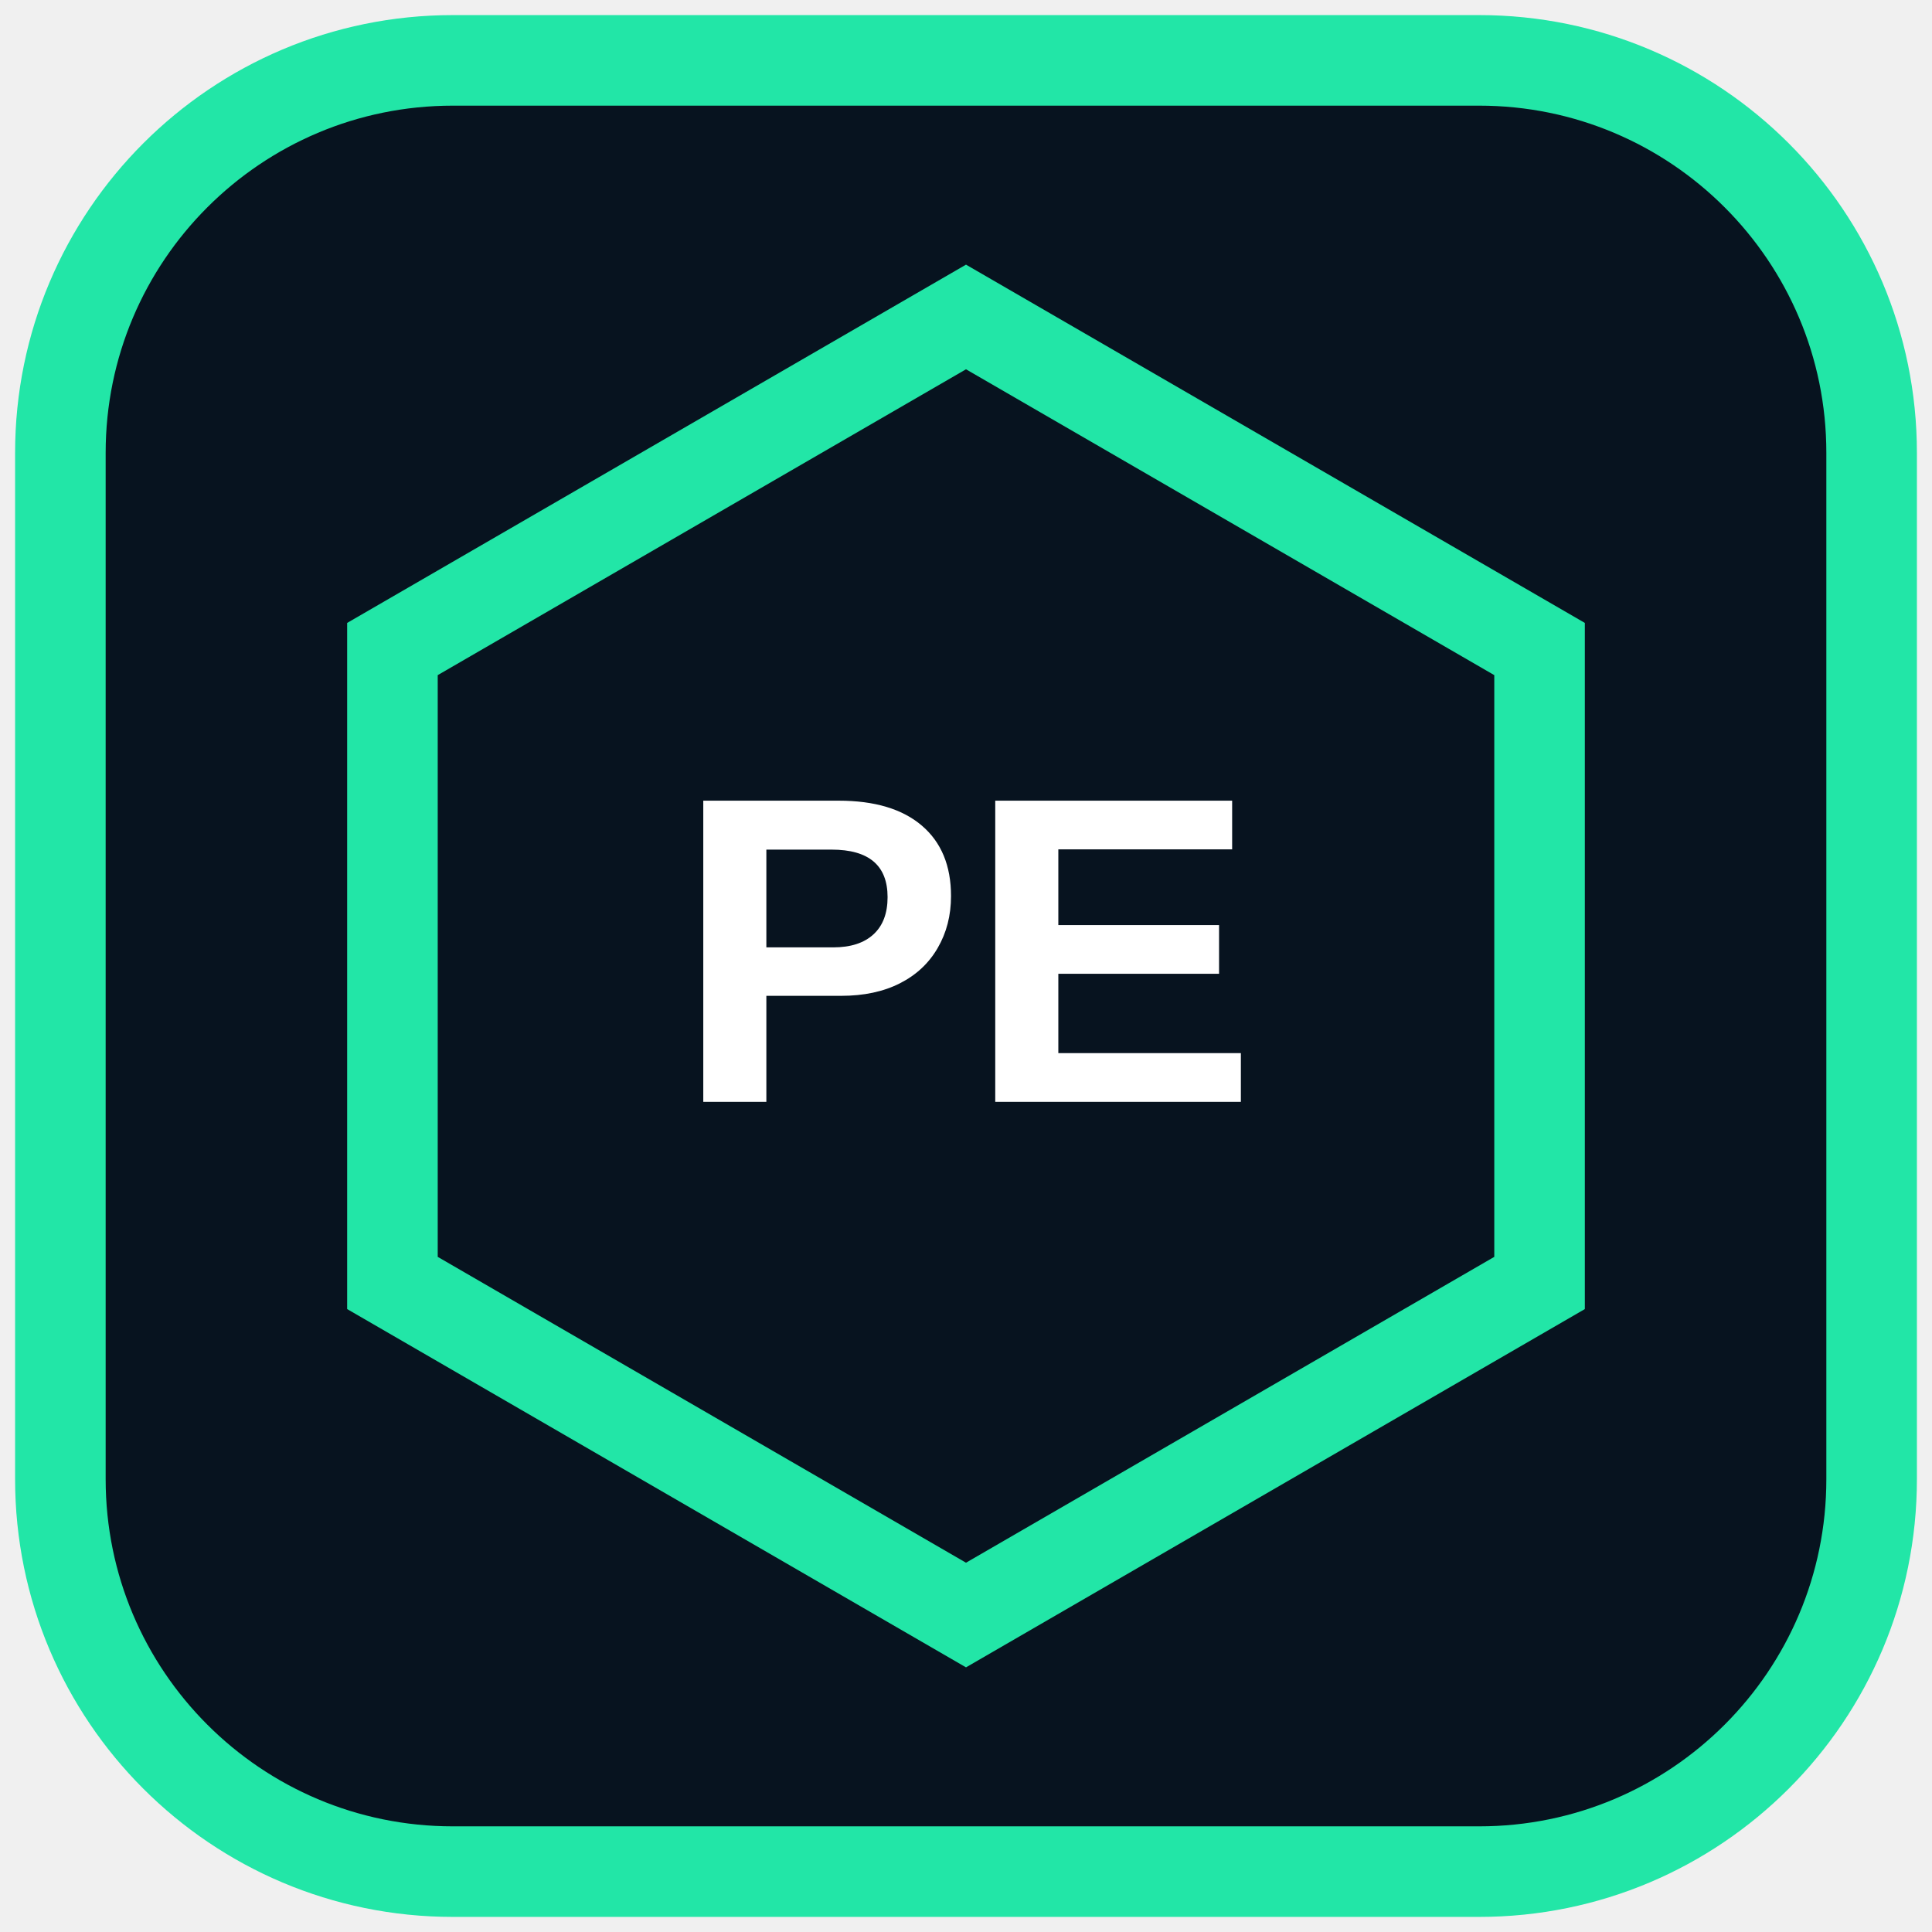
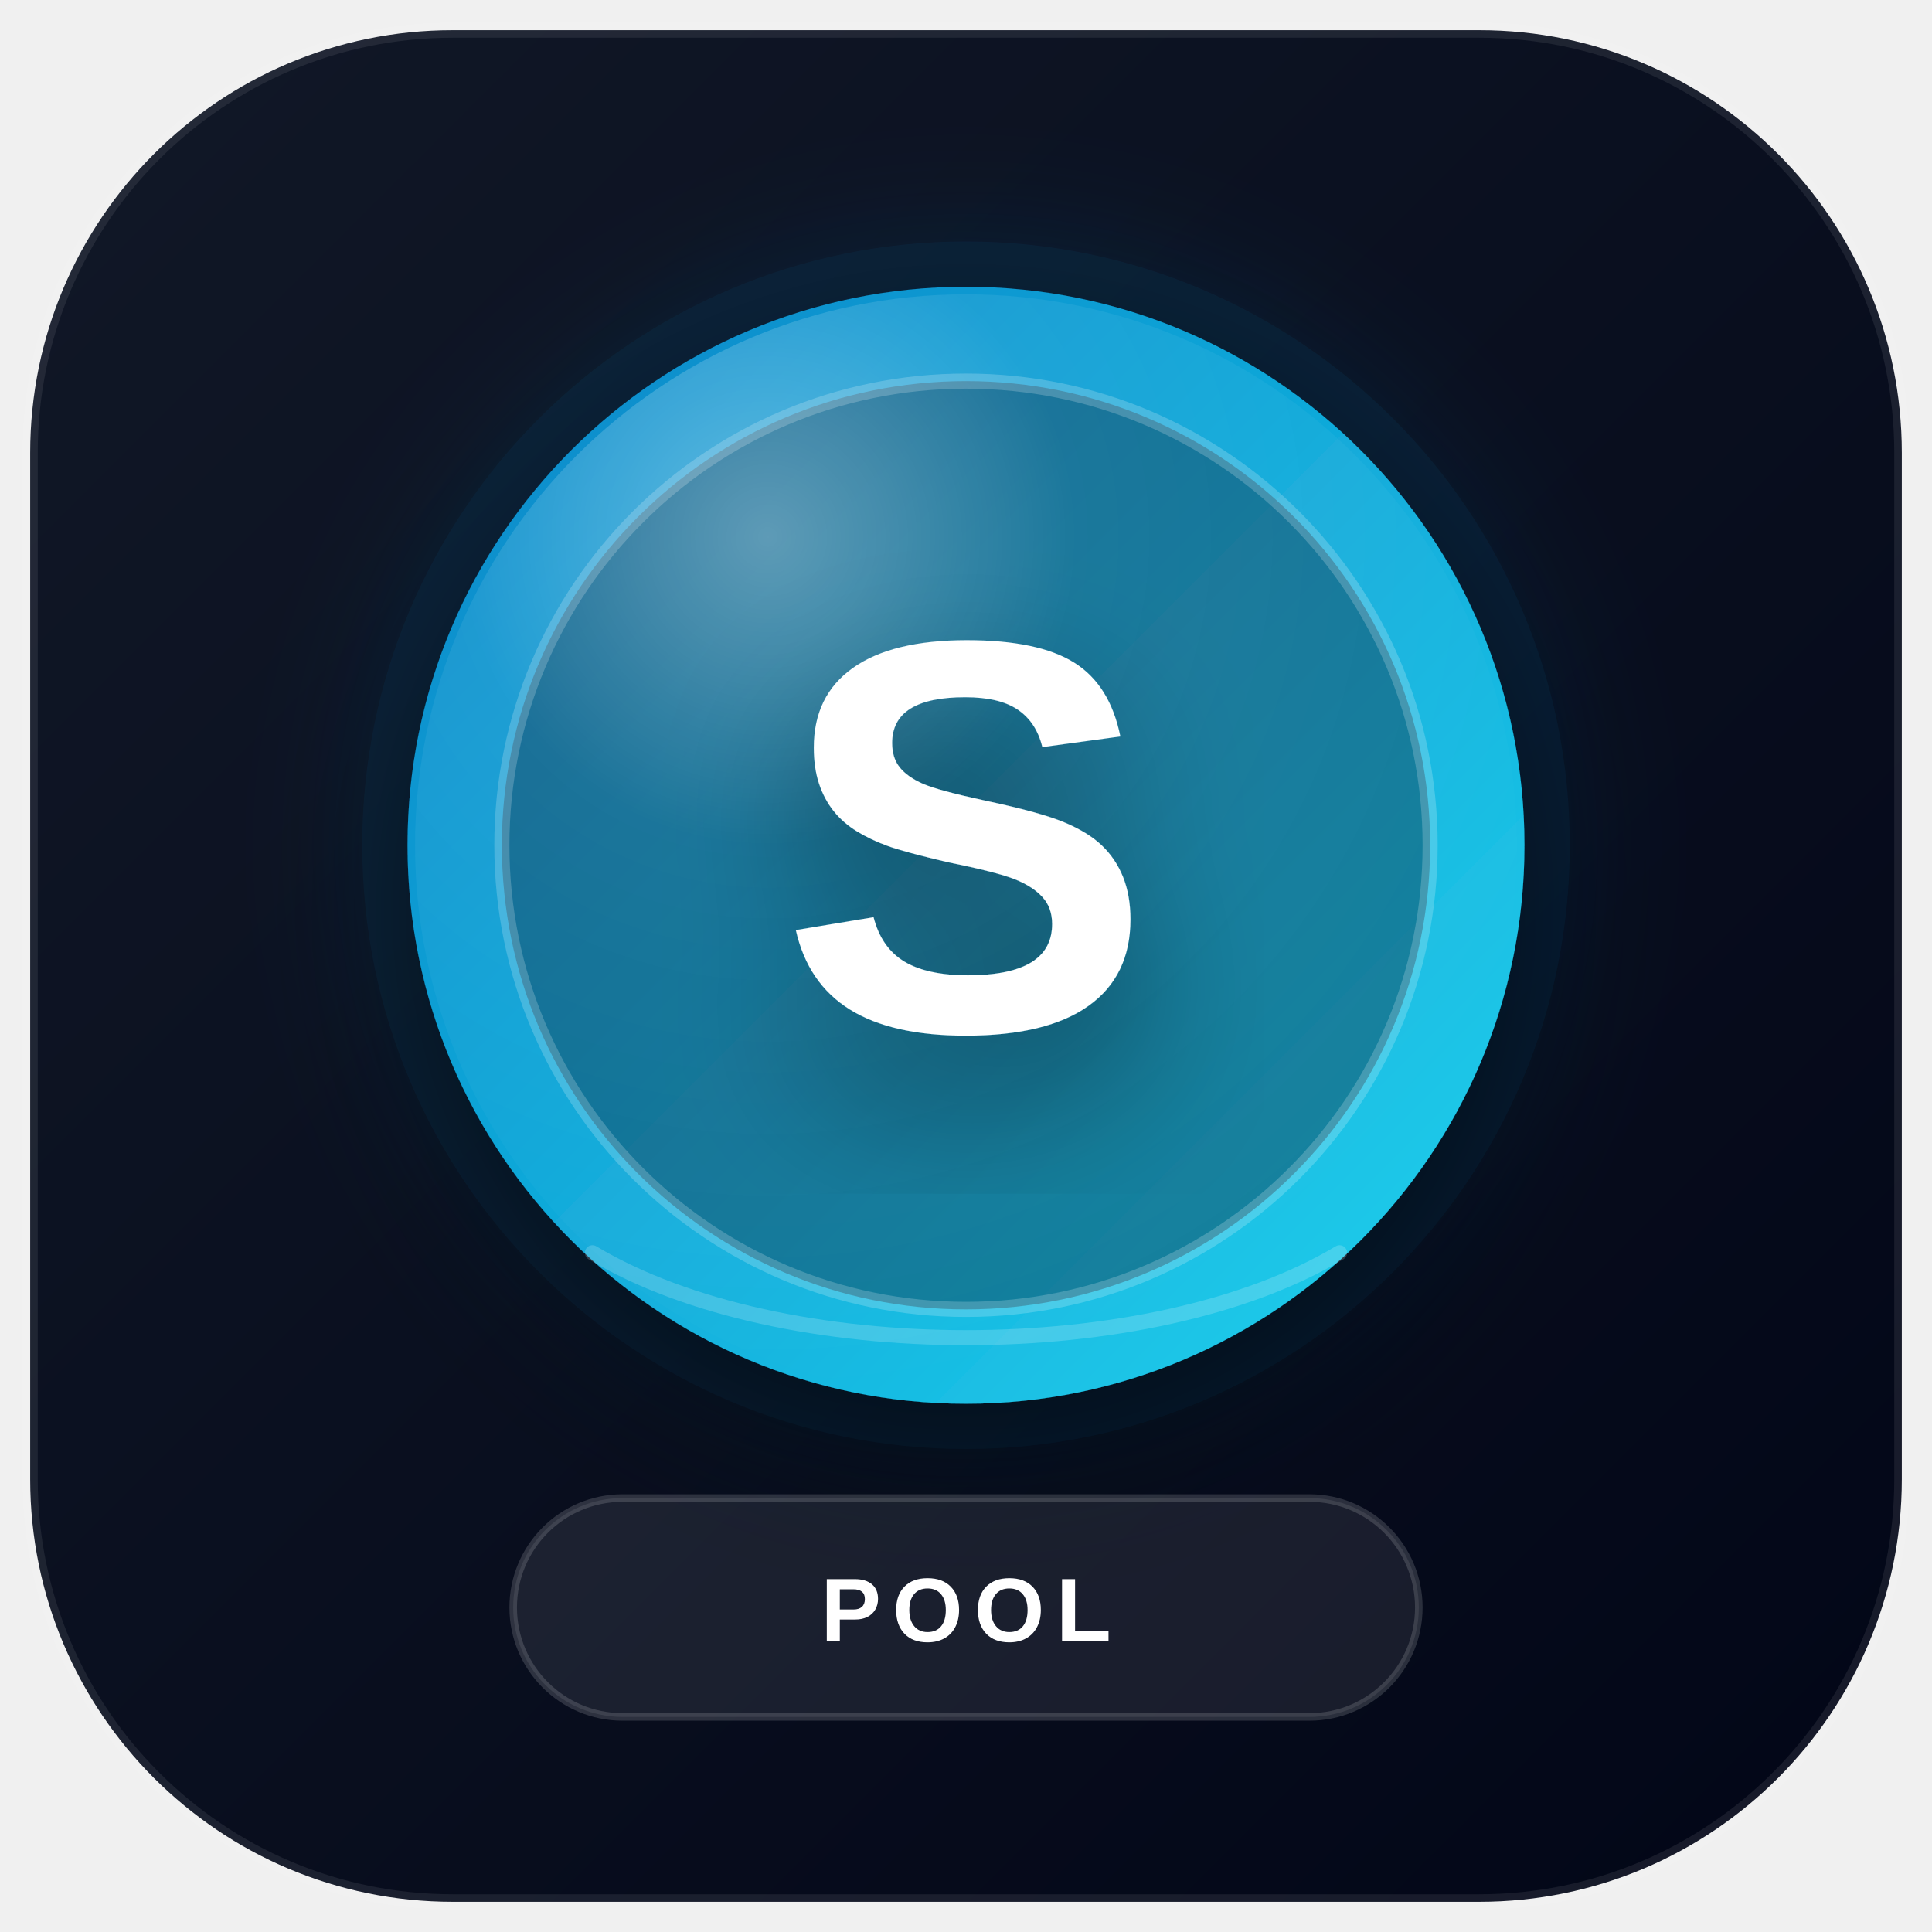
- <svg xmlns="http://www.w3.org/2000/svg" viewBox="0 0 256 256">
-   <rect x="8" y="8" width="240" height="240" rx="52" fill="#07131f" stroke="#22e6a7" stroke-width="12" />
-   <path d="M128 42 204 86v84l-76 44-76-44V86z" fill="none" stroke="#22e6a7" stroke-width="12" />
-   <text x="128" y="146" text-anchor="middle" font-family="Arial, sans-serif" font-size="58" font-weight="700" fill="#ffffff">PE</text>
+ <svg xmlns="http://www.w3.org/2000/svg" viewBox="0 0 512 512" role="img">
+   <defs>
+     <linearGradient id="tile" x1="0" y1="0" x2="1" y2="1">
+       <stop offset="0" stop-color="#111827" />
+       <stop offset="1" stop-color="#020617" />
+     </linearGradient>
+     <linearGradient id="brand" x1="0" y1="0" x2="1" y2="1">
+       <stop offset="0" stop-color="#0284C7" />
+       <stop offset="1" stop-color="#22D3EE" />
+     </linearGradient>
+     <radialGradient id="shine" cx="32%" cy="22%" r="78%">
+       <stop offset="0" stop-color="#FFFFFF" stop-opacity=".34" />
+       <stop offset=".36" stop-color="#FFFFFF" stop-opacity=".07" />
+       <stop offset="1" stop-color="#FFFFFF" stop-opacity="0" />
+     </radialGradient>
+     <filter id="shadow" x="-40%" y="-40%" width="180%" height="180%">
+       <feDropShadow dx="0" dy="18" stdDeviation="20" flood-color="#000000" flood-opacity=".48" />
+     </filter>
+     <filter id="glow" x="-40%" y="-40%" width="180%" height="180%">
+       <feGaussianBlur stdDeviation="16" result="blur" />
+       <feMerge>
+         <feMergeNode in="blur" />
+         <feMergeNode in="SourceGraphic" />
+       </feMerge>
+     </filter>
+   </defs>
+   <rect x="8" y="8" width="496" height="496" rx="112" fill="url(#tile)" stroke="#FFFFFF" stroke-opacity=".08" stroke-width="4" />
+   <circle cx="256" cy="224" r="160" fill="#0284C7" opacity=".14" filter="url(#glow)" />
+   <circle cx="256" cy="224" r="148" fill="url(#brand)" filter="url(#shadow)" />
+   <circle cx="256" cy="224" r="123" fill="#07101F" fill-opacity=".36" stroke="#FFFFFF" stroke-opacity=".20" stroke-width="4" />
+   <circle cx="256" cy="224" r="146" fill="url(#shine)" />
+   <path d="M157 332 C207 362 305 362 355 332" fill="none" stroke="#FFFFFF" stroke-opacity=".18" stroke-width="4" stroke-linecap="round" />
+   <text x="256" y="273" text-anchor="middle" font-family="Arial,Helvetica,sans-serif" font-size="148" font-weight="800" fill="#FFFFFF" filter="url(#shadow)">S</text>
+   <rect x="136" y="397" width="240" height="58" rx="29" fill="#FFFFFF" fill-opacity=".08" stroke="#FFFFFF" stroke-opacity=".15" stroke-width="2" />
+   <text x="256" y="435" text-anchor="middle" font-family="Arial,Helvetica,sans-serif" font-size="24" font-weight="800" letter-spacing="3" fill="#FFFFFF">POOL</text>
</svg>
